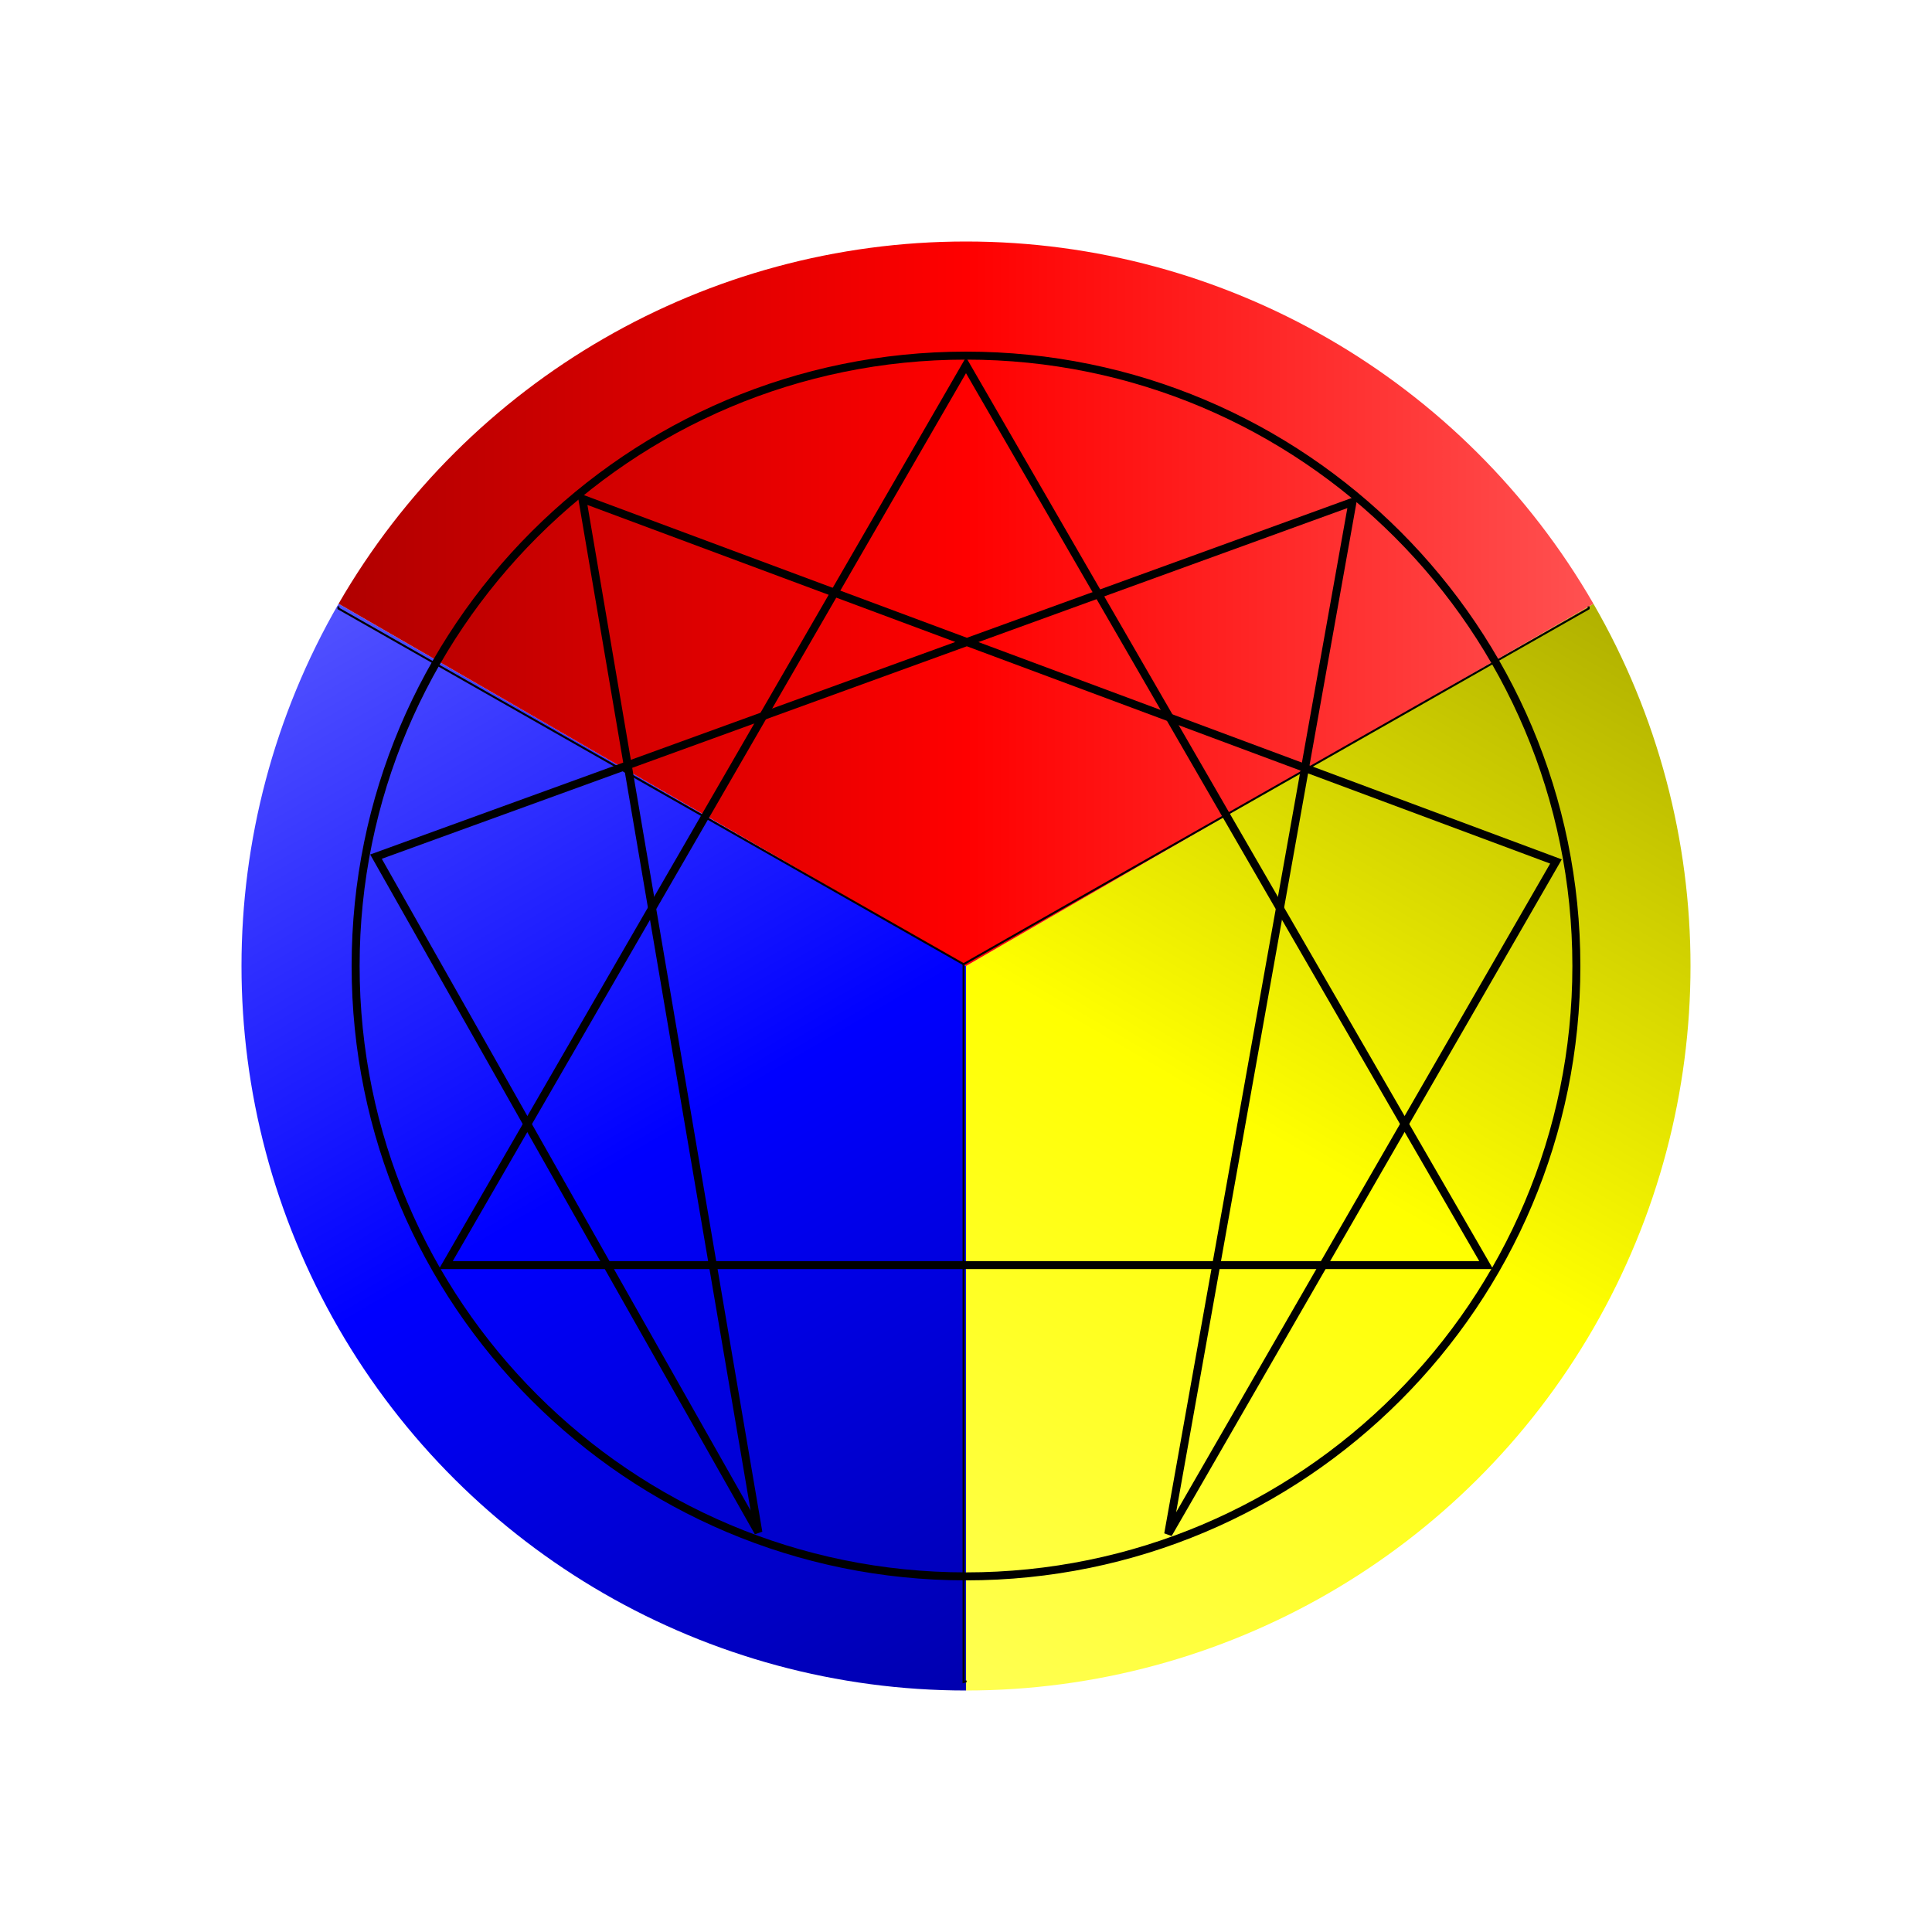
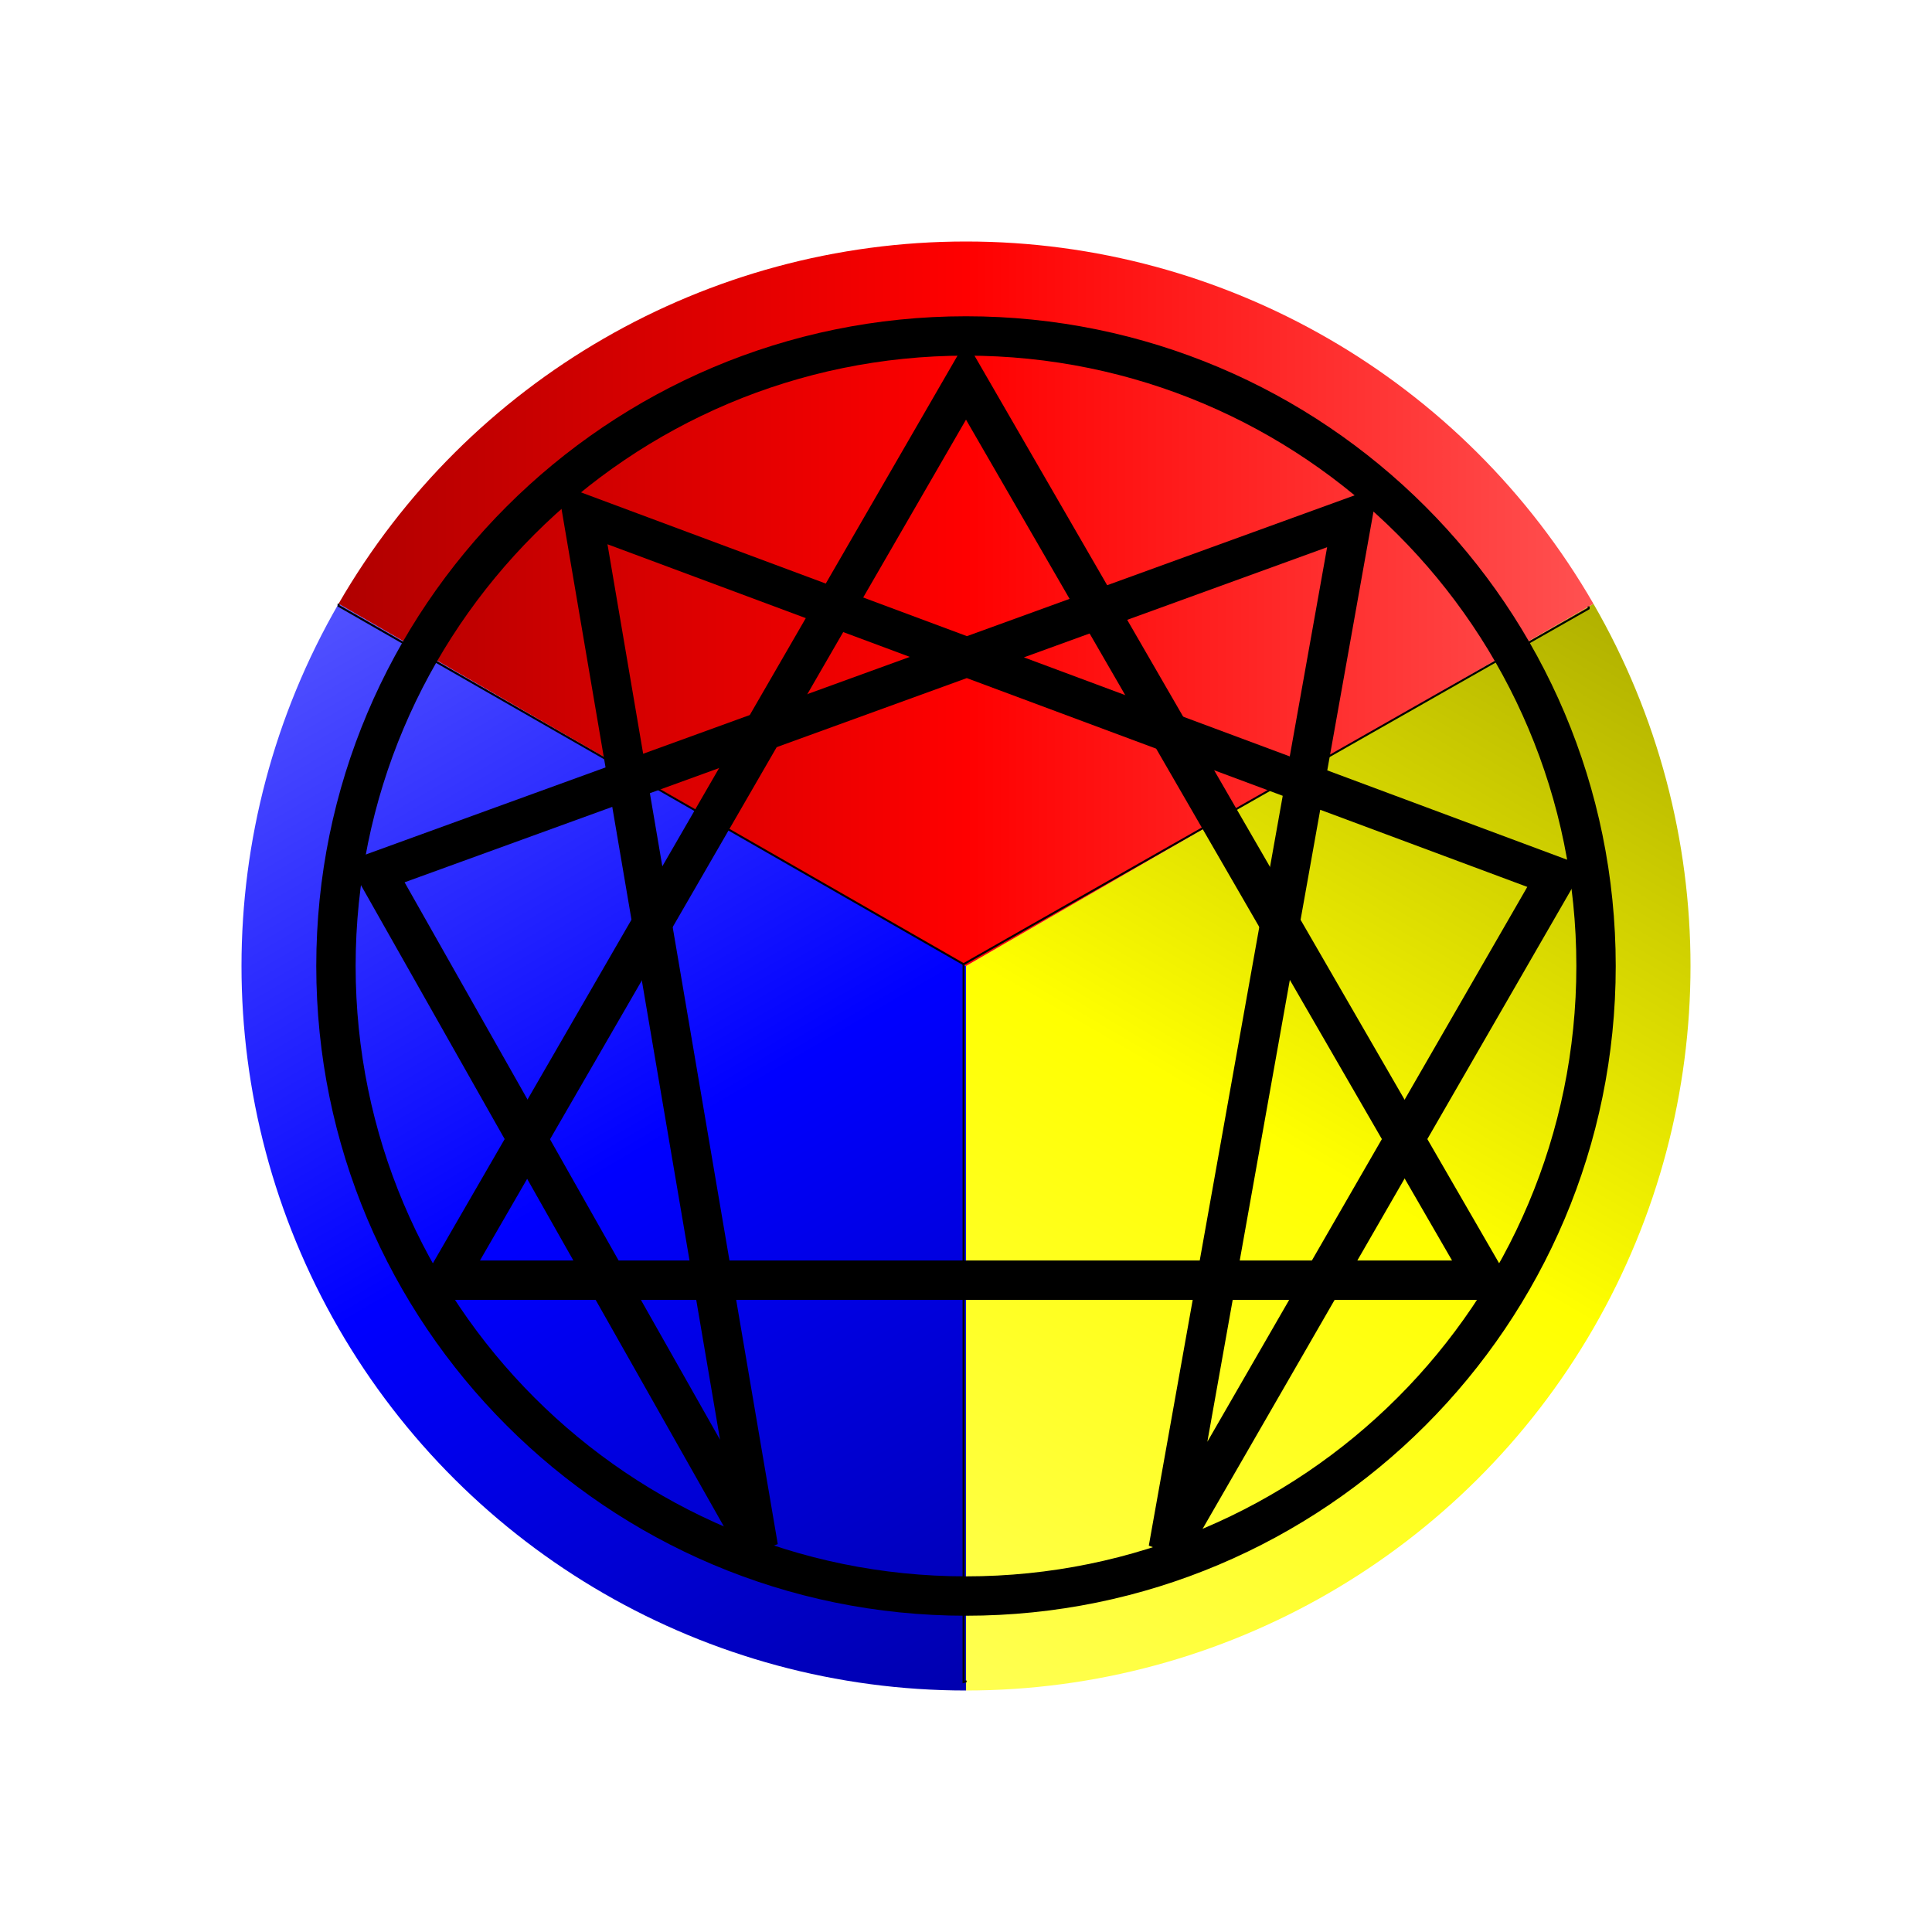
<svg xmlns="http://www.w3.org/2000/svg" xmlns:xlink="http://www.w3.org/1999/xlink" width="512" height="512" viewBox="0 0 512 512" version="1.1" id="svg8">
  <defs id="defs1">
    <linearGradient id="red">
      <stop style="stop-color:#b00000;stop-opacity:1" offset="0" id="stop1586" />
      <stop id="stop1594" offset="0.5" style="stop-color:#ff0000;stop-opacity:1" />
      <stop style="stop-color:#ff5151;stop-opacity:1" offset="1" id="stop1588" />
    </linearGradient>
    <linearGradient id="blue">
      <stop style="stop-color:#5151ff;stop-opacity:1" offset="0" id="stop1576" />
      <stop id="stop1584" offset="0.5" style="stop-color:#0000ff;stop-opacity:1" />
      <stop style="stop-color:#0000b0;stop-opacity:1" offset="1" id="stop1578" />
    </linearGradient>
    <linearGradient id="yellow">
      <stop style="stop-color:#ffff51;stop-opacity:1" offset="0" id="stop1111" />
      <stop id="stop1574" offset="0.5" style="stop-color:#ffff00;stop-opacity:1" />
      <stop style="stop-color:#b1b100;stop-opacity:1" offset="1" id="stop1113" />
    </linearGradient>
-     <marker style="overflow:visible" id="marker6224" refX="0" refY="0" orient="auto">
-       <path transform="matrix(0.8,0,0,0.8,10,0)" style="fill:#cccc0a;fill-opacity:1;fill-rule:evenodd;stroke:#cccc0a;stroke-width:1pt;stroke-opacity:0.8" d="M 0,0 5,-5 -12.5,0 5,5 Z" id="path6222" />
-     </marker>
-     <marker style="overflow:visible" id="marker6052" refX="0" refY="0" orient="auto">
-       <path transform="matrix(0.8,0,0,0.8,10,0)" style="fill:#cccc0a;fill-opacity:1;fill-rule:evenodd;stroke:#cccc0a;stroke-width:1pt;stroke-opacity:0.8" d="M 0,0 5,-5 -12.5,0 5,5 Z" id="path6050" />
-     </marker>
-     <marker style="overflow:visible" id="marker5886" refX="0" refY="0" orient="auto">
-       <path transform="matrix(0.8,0,0,0.8,10,0)" style="fill:#cccc0a;fill-opacity:1;fill-rule:evenodd;stroke:#cccc0a;stroke-width:1pt;stroke-opacity:0.8" d="M 0,0 5,-5 -12.5,0 5,5 Z" id="path5884" />
-     </marker>
-     <marker style="overflow:visible" id="marker5726" refX="0" refY="0" orient="auto">
-       <path transform="matrix(0.8,0,0,0.8,10,0)" style="fill:#cccc0a;fill-opacity:1;fill-rule:evenodd;stroke:#cccc0a;stroke-width:1pt;stroke-opacity:0.8" d="M 0,0 5,-5 -12.5,0 5,5 Z" id="path5724" />
-     </marker>
-     <marker style="overflow:visible" id="marker5572" refX="0" refY="0" orient="auto">
-       <path transform="matrix(0.8,0,0,0.8,10,0)" style="fill:#cccc0a;fill-opacity:1;fill-rule:evenodd;stroke:#cccc0a;stroke-width:1pt;stroke-opacity:0.8" d="M 0,0 5,-5 -12.5,0 5,5 Z" id="path5570" />
-     </marker>
-     <marker style="overflow:visible" id="marker5424" refX="0" refY="0" orient="auto">
-       <path transform="matrix(0.8,0,0,0.8,10,0)" style="fill:#cccc0a;fill-opacity:1;fill-rule:evenodd;stroke:#cccc0a;stroke-width:1pt;stroke-opacity:0.8" d="M 0,0 5,-5 -12.5,0 5,5 Z" id="path5422" />
-     </marker>
-     <marker style="overflow:visible" id="marker5282" refX="0" refY="0" orient="auto">
-       <path transform="matrix(0.8,0,0,0.8,10,0)" style="fill:#cccc0a;fill-opacity:0.8;fill-rule:evenodd;stroke:#cccc0a;stroke-width:1pt;stroke-opacity:0.8" d="M 0,0 5,-5 -12.5,0 5,5 Z" id="path5280" />
-     </marker>
-     <marker style="overflow:visible" id="marker5146" refX="0" refY="0" orient="auto">
-       <path transform="matrix(0.8,0,0,0.8,10,0)" style="fill:#cccc0a;fill-opacity:1;fill-rule:evenodd;stroke:#cccc0a;stroke-width:1pt;stroke-opacity:0.8" d="M 0,0 5,-5 -12.5,0 5,5 Z" id="path5144" />
-     </marker>
-     <marker style="overflow:visible" id="marker4864" refX="0" refY="0" orient="auto">
-       <path transform="matrix(-1.1,0,0,-1.1,-1.1,0)" d="M 8.719,4.034 -2.207,0.016 8.719,-4.002 c -1.745,2.372 -1.735,5.617 -6e-7,8.035 z" style="fill:#cccc0a;fill-opacity:0.8;fill-rule:evenodd;stroke:#cccc0a;stroke-width:0.625;stroke-linejoin:round;stroke-opacity:0.8" id="path4862" />
-     </marker>
-     <marker orient="auto" refY="0" refX="0" id="marker4746" style="overflow:visible">
-       <path id="path4744" style="fill:#cccccc;fill-opacity:0.8;fill-rule:evenodd;stroke:#cccccc;stroke-width:0.625;stroke-linejoin:round;stroke-opacity:0.8" d="M 8.719,4.034 -2.207,0.016 8.719,-4.002 c -1.745,2.372 -1.735,5.617 -6e-7,8.035 z" transform="matrix(-1.1,0,0,-1.1,-1.1,0)" />
-     </marker>
-     <marker style="overflow:visible" id="marker4634" refX="0" refY="0" orient="auto">
-       <path transform="matrix(-1.1,0,0,-1.1,-1.1,0)" d="M 8.719,4.034 -2.207,0.016 8.719,-4.002 c -1.745,2.372 -1.735,5.617 -6e-7,8.035 z" style="fill:#cccccc;fill-opacity:0.8;fill-rule:evenodd;stroke:#cccccc;stroke-width:0.625;stroke-linejoin:round;stroke-opacity:0.8" id="path4632" />
-     </marker>
-     <marker orient="auto" refY="0" refX="0" id="marker4528" style="overflow:visible">
-       <path id="path4526" style="fill:#cccccc;fill-opacity:0.8;fill-rule:evenodd;stroke:#cccccc;stroke-width:0.625;stroke-linejoin:round;stroke-opacity:0.8" d="M 8.719,4.034 -2.207,0.016 8.719,-4.002 c -1.745,2.372 -1.735,5.617 -6e-7,8.035 z" transform="matrix(-1.1,0,0,-1.1,-1.1,0)" />
-     </marker>
-     <marker style="overflow:visible" id="marker4428" refX="0" refY="0" orient="auto">
-       <path transform="matrix(-1.1,0,0,-1.1,-1.1,0)" d="M 8.719,4.034 -2.207,0.016 8.719,-4.002 c -1.745,2.372 -1.735,5.617 -6e-7,8.035 z" style="fill:#cccccc;fill-opacity:0.8;fill-rule:evenodd;stroke:#cccccc;stroke-width:0.625;stroke-linejoin:round;stroke-opacity:0.8" id="path4426" />
-     </marker>
-     <marker orient="auto" refY="0" refX="0" id="marker4334" style="overflow:visible">
-       <path id="path4332" style="fill:#cccccc;fill-opacity:0.8;fill-rule:evenodd;stroke:#cccccc;stroke-width:0.625;stroke-linejoin:round;stroke-opacity:0.8" d="M 8.719,4.034 -2.207,0.016 8.719,-4.002 c -1.745,2.372 -1.735,5.617 -6e-7,8.035 z" transform="matrix(-1.1,0,0,-1.1,-1.1,0)" />
-     </marker>
-     <marker style="overflow:visible" id="marker4246" refX="0" refY="0" orient="auto">
-       <path transform="matrix(-1.1,0,0,-1.1,-1.1,0)" d="M 8.719,4.034 -2.207,0.016 8.719,-4.002 c -1.745,2.372 -1.735,5.617 -6e-7,8.035 z" style="fill:#cccccc;fill-opacity:0.8;fill-rule:evenodd;stroke:#cccccc;stroke-width:0.625;stroke-linejoin:round;stroke-opacity:0.8" id="path4244" />
-     </marker>
-     <marker orient="auto" refY="0" refX="0" id="marker4164" style="overflow:visible">
-       <path id="path4162" style="fill:#cccccc;fill-opacity:0.8;fill-rule:evenodd;stroke:#cccccc;stroke-width:0.625;stroke-linejoin:round;stroke-opacity:0.8" d="M 8.719,4.034 -2.207,0.016 8.719,-4.002 c -1.745,2.372 -1.735,5.617 -6e-7,8.035 z" transform="matrix(-1.1,0,0,-1.1,-1.1,0)" />
-     </marker>
-     <marker style="overflow:visible" id="marker4064" refX="0" refY="0" orient="auto">
-       <path transform="matrix(-1.1,0,0,-1.1,-1.1,0)" d="M 8.719,4.034 -2.207,0.016 8.719,-4.002 c -1.745,2.372 -1.735,5.617 -6e-7,8.035 z" style="fill:#cccccc;fill-opacity:0.8;fill-rule:evenodd;stroke:#cccccc;stroke-width:0.625;stroke-linejoin:round;stroke-opacity:0.8" id="path4062" />
-     </marker>
-     <marker orient="auto" refY="0" refX="0" id="Arrow2Lend" style="overflow:visible">
-       <path id="path918" style="fill:none;fill-rule:evenodd;stroke:#000000;stroke-width:0.625;stroke-linejoin:round;stroke-opacity:1" d="M 8.719,4.034 -2.207,0.016 8.719,-4.002 c -1.745,2.372 -1.735,5.617 -6e-7,8.035 z" transform="matrix(-1.1,0,0,-1.1,-1.1,0)" />
-     </marker>
    <style type="text/css" id="styleGeneral">
polyline, line, circle, path {
	fill:none;
	stroke: black;
- 	stroke-width: 2;
+ 	stroke-width: 5;
+ 	stroke-miterlimit: 4;
+ 	stroke-dasharray:none;
}
text {
	font-size: 18pt;
	text-anchor: middle;
	font-family: serif;
	fill: black;
}
</style>
    <linearGradient xlink:href="#yellow" id="linearGradient1117" x1="115.161" y1="199.708" x2="194.764" y2="62.884" gradientUnits="userSpaceOnUse" />
    <linearGradient xlink:href="#blue" id="linearGradient1582" x1="35.402" y1="63.489" x2="114.781" y2="199.811" gradientUnits="userSpaceOnUse" />
    <linearGradient xlink:href="#red" id="linearGradient1592" x1="35.415" y1="62.884" x2="194.764" y2="62.884" gradientUnits="userSpaceOnUse" />
  </defs>
  <g transform="translate(-15.08929,-252.7894)" id="drawing" style="display:inline">
    <g id="g1529" transform="matrix(2.086956,0,0,2.086956,30.90295,281.5534)" style="stroke-width:0.479">
      <g style="display:inline;stroke-width:0.479" id="centers">
        <path d="m 194.764,62.884 a 92,92 0 0 1 1e-5,92 92,92 0 0 1 -79.674,46 l 0,-92 z" id="centerHeart" style="fill:url(#linearGradient1117);fill-opacity:1;stroke:none;stroke-width:0.958" />
        <path d="m 115.089,200.884 a 92,92 0 0 1 -79.674,-46 92,92 0 0 1 -3e-6,-92 l 79.674,46 z" style="fill:url(#linearGradient1582);fill-opacity:1;stroke:none;stroke-width:0.958" id="centerHead" />
        <path style="fill:url(#linearGradient1592);fill-opacity:1;stroke:none;stroke-width:0.958" id="centerGut" d="M 35.415,62.884 A 92,92 0 0 1 115.089,16.884 92,92 0 0 1 194.764,62.884 L 115.089,108.884 Z" />
        <path style="fill:none;stroke:#000000;stroke-width:0.254;stroke-miterlimit:4;stroke-dasharray:none" d="m 114.781,108.666 v 91.145 l 0.38,-0.104" id="centerLineHeadHeart" />
        <path style="fill:none;stroke:#000000;stroke-width:0.254;stroke-miterlimit:4;stroke-dasharray:none" d="M 114.781,108.658 194.16,63.489 V 63.222" id="centerLineHeartGut" />
-         <path id="centerLineGutHead" d="M 114.781,108.658 35.402,63.489 v -0.267" style="fill:none;stroke:#000000;stroke-width:0.254;stroke-miterlimit:4;stroke-dasharray:none" />
+         <path id="centerLineGutHead" d="M 114.781,108.658 35.415,63.153 v -0.269" style="fill:none;stroke:#000000;stroke-width:0.254;stroke-miterlimit:4;stroke-dasharray:none" />
      </g>
      <g style="display:inline;stroke-width:0.479" id="enneagram">
-         <circle style="fill:none;stroke:#000000;stroke-width:1.014;stroke-miterlimit:4;stroke-dasharray:none" r="77.508" cy="108.884" cx="115.089" id="circle" />
-         <path style="display:inline;fill:none;stroke:#000000;stroke-width:1.014;stroke-miterlimit:4;stroke-dasharray:none" d="M 49.036,146.865 H 181.143 L 115.089,32.594 Z" id="triangle" />
-         <path style="display:inline;fill:none;stroke:#000000;stroke-width:1.014;stroke-miterlimit:4;stroke-dasharray:none" id="pentagon" d="M 164.17,49.957 140.763,181.015 190.007,95.612 66.37,49.556 88.724,180.802 40.168,94.998 Z" />
+         <circle cy="108.884" cx="115.089" id="circle" r="80.006" />
+         <path d="M 49.036,148.781 H 181.143 L 115.089,34.511 Z" id="triangle" />
+         <path id="pentagon" d="M 164.17,51.874 140.763,182.932 190.007,97.529 66.37,51.473 88.724,182.718 40.168,96.915 Z" />
      </g>
    </g>
  </g>
</svg>
